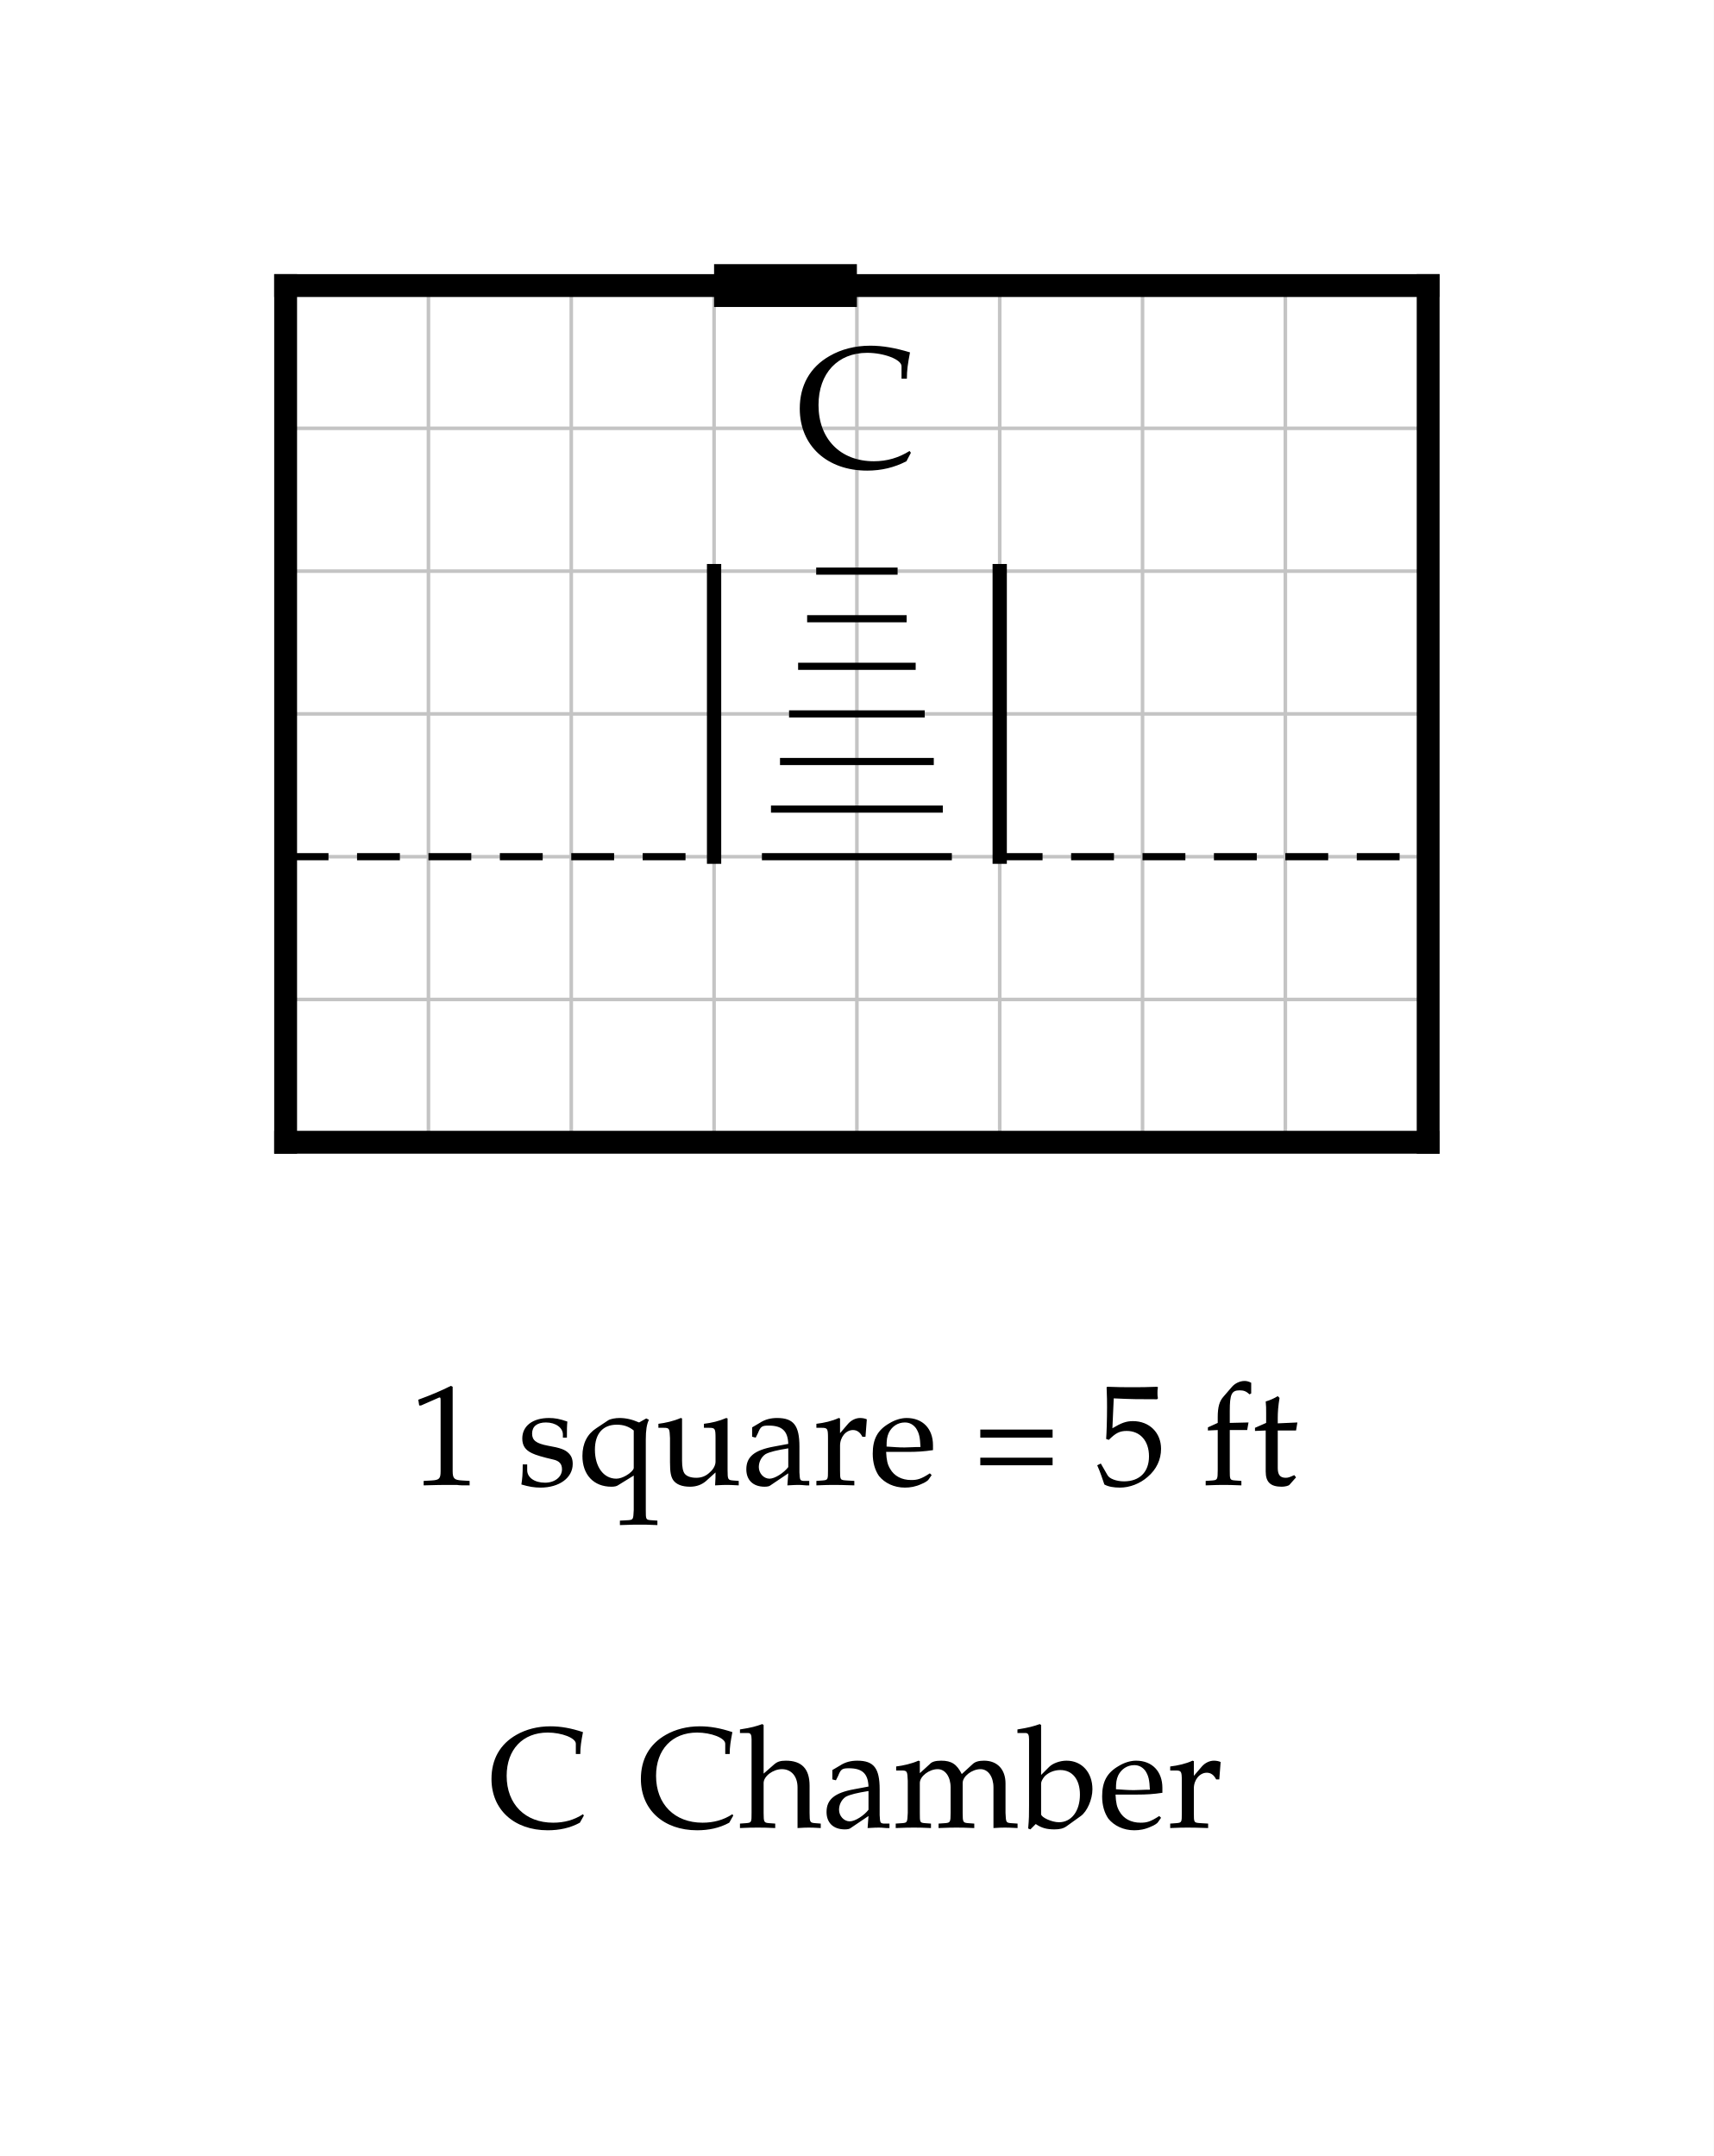
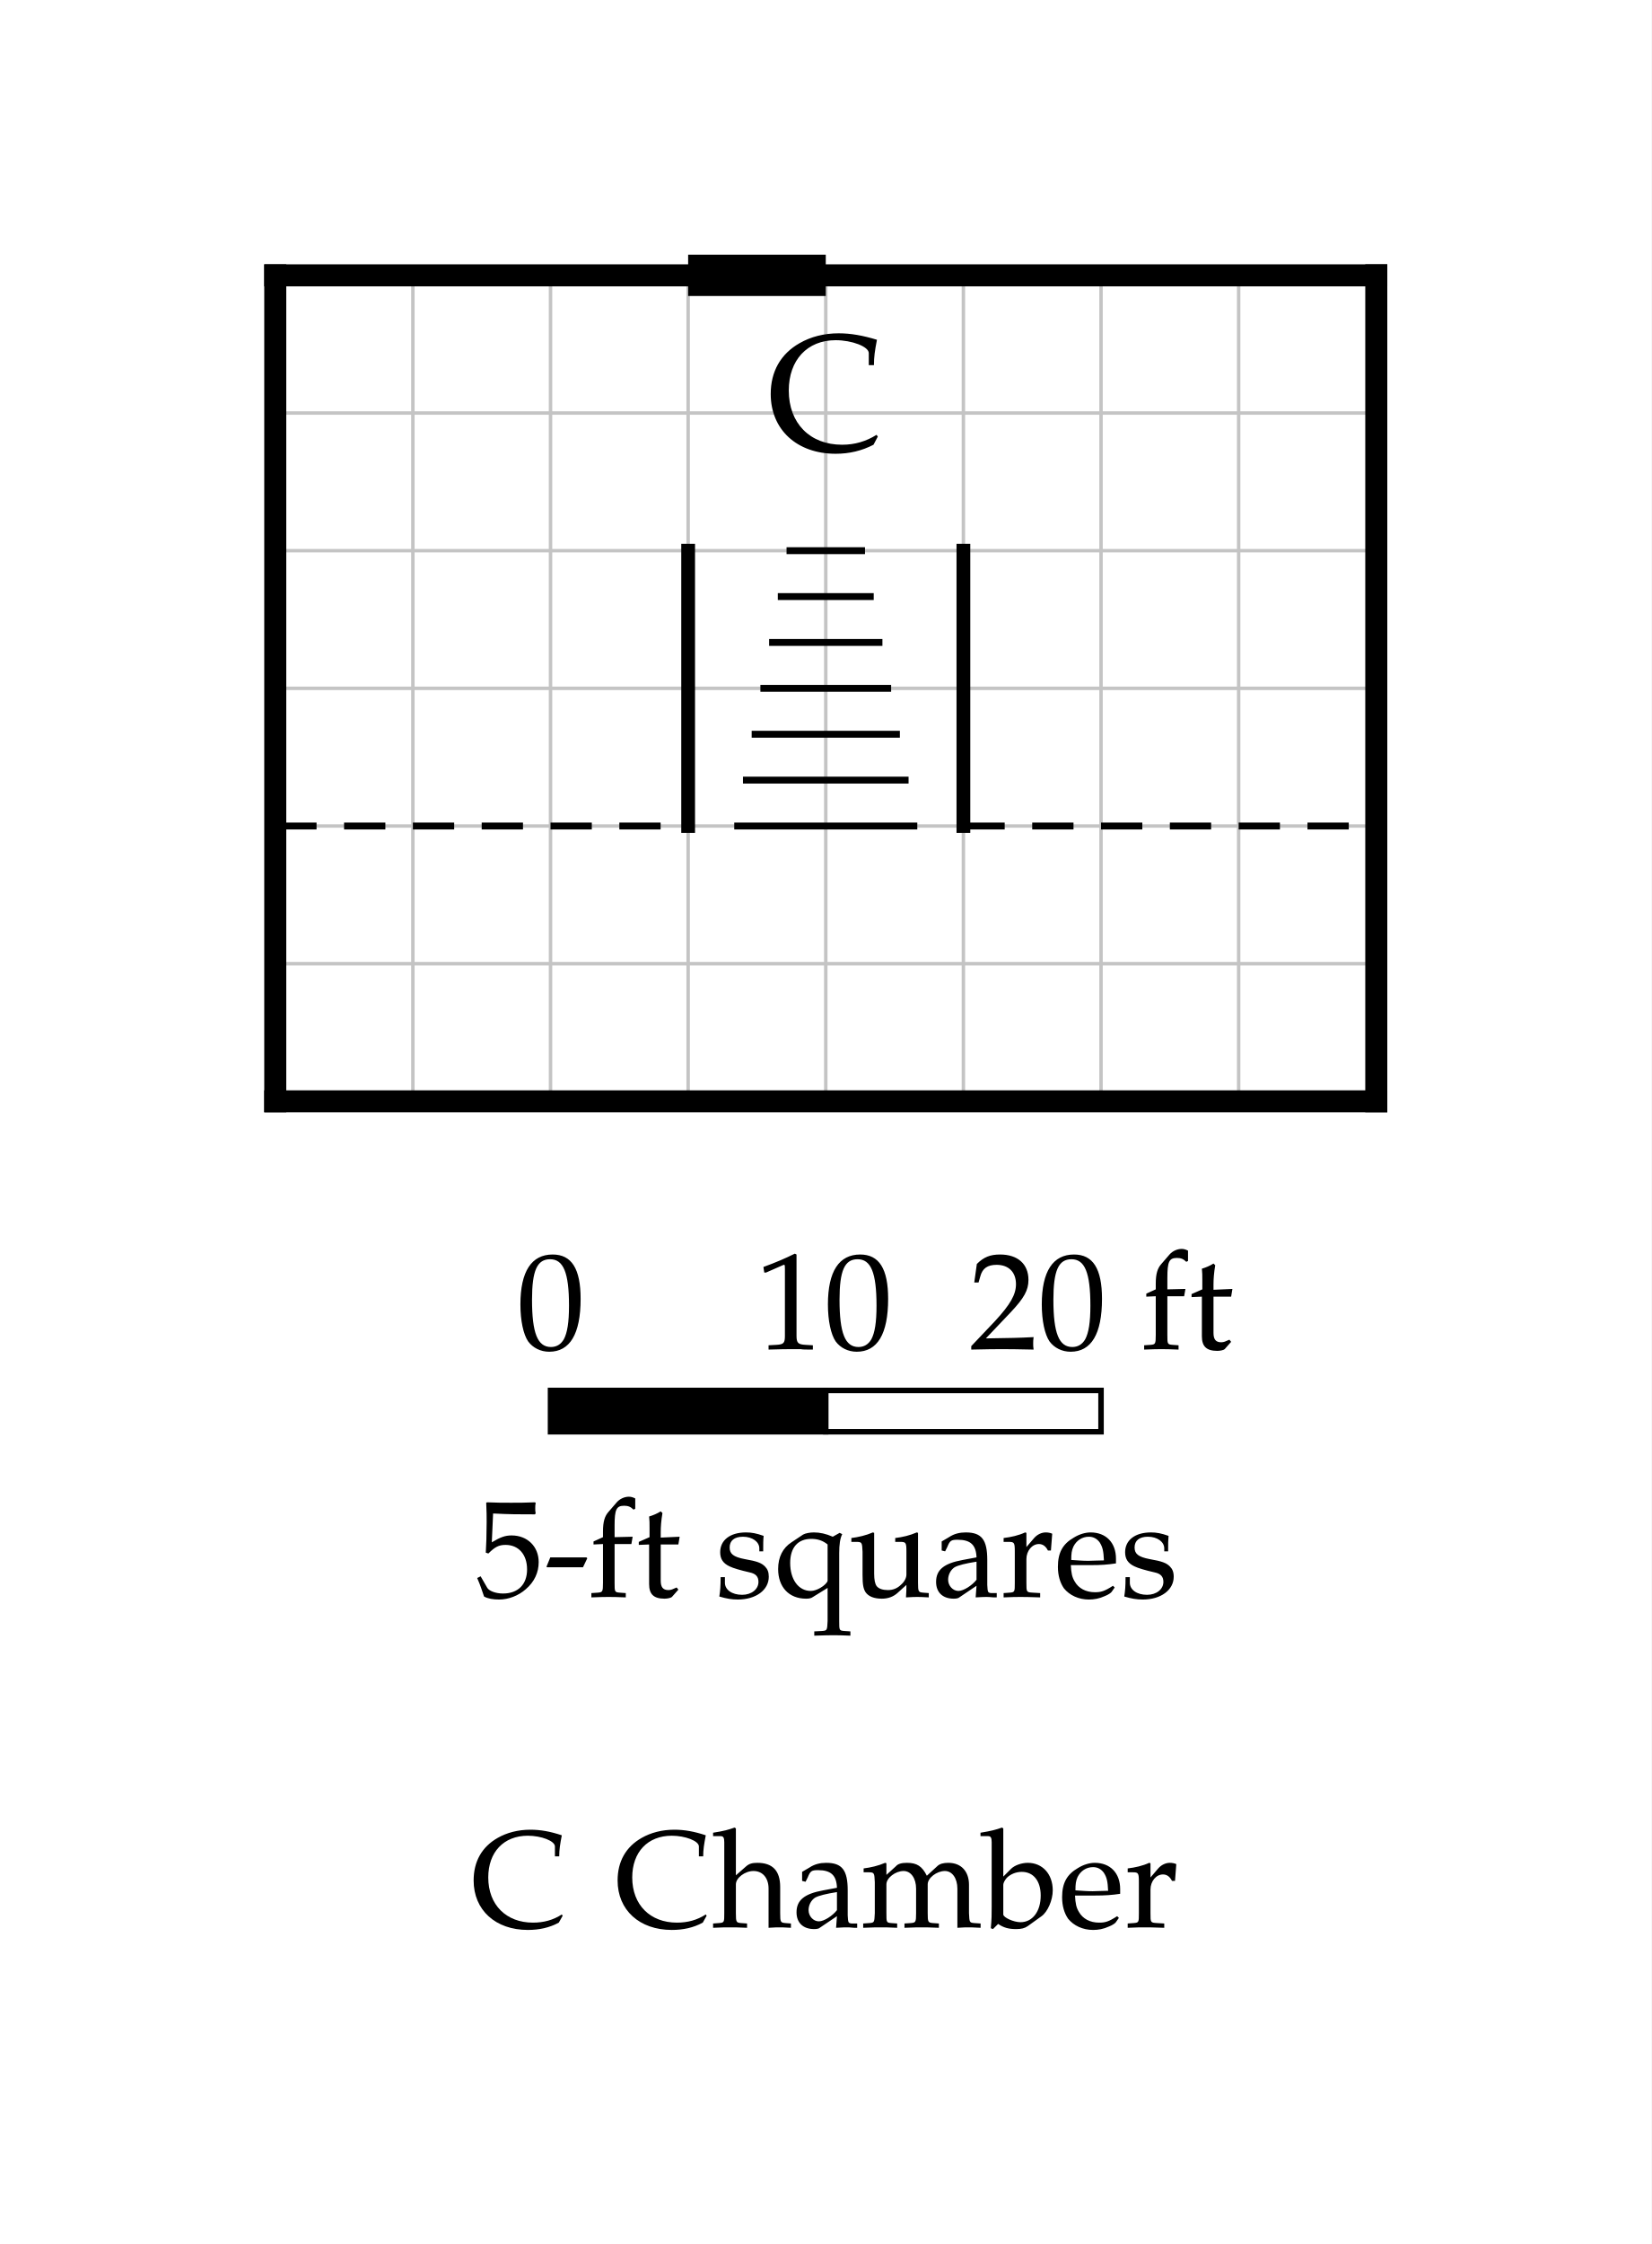
- <svg xmlns="http://www.w3.org/2000/svg" width="600" height="755" viewBox="-10 -10 60 75.5" font-family="Palatino, Georgia, Times New Roman, serif" font-weight="400" fill="black">
-   <rect x="-10" y="-10" width="60" height="75.5" fill="white" />
+ <svg xmlns="http://www.w3.org/2000/svg" width="600" height="815" viewBox="-10 -10 60 81.5" font-family="Palatino, Georgia, Times New Roman, serif" font-weight="400" fill="black">
+   <rect x="-10" y="-10" width="60" height="81.5" fill="white" />
  <defs>
    <clipPath id="plan-grid">
      <path d="M0 20h40v10h-40z M0 0h40v20h-40z" />
    </clipPath>
  </defs>
  <g class="grid" clip-path="url(#plan-grid)" stroke="#c4c4c4" stroke-width="0.125">
    <line x1="0" y1="0" x2="0" y2="30" />
    <line x1="5" y1="0" x2="5" y2="30" />
    <line x1="10" y1="0" x2="10" y2="30" />
    <line x1="15" y1="0" x2="15" y2="30" />
    <line x1="20" y1="0" x2="20" y2="30" />
    <line x1="25" y1="0" x2="25" y2="30" />
    <line x1="30" y1="0" x2="30" y2="30" />
    <line x1="35" y1="0" x2="35" y2="30" />
    <line x1="40" y1="0" x2="40" y2="30" />
    <line x1="0" y1="0" x2="40" y2="0" />
    <line x1="0" y1="5" x2="40" y2="5" />
    <line x1="0" y1="10" x2="40" y2="10" />
    <line x1="0" y1="15" x2="40" y2="15" />
    <line x1="0" y1="20" x2="40" y2="20" />
    <line x1="0" y1="25" x2="40" y2="25" />
    <line x1="0" y1="30" x2="40" y2="30" />
  </g>
  <line class="wall exterior" x1="0" y1="0" x2="0" y2="30" stroke="black" stroke-width="0.8" stroke-linecap="square" />
  <line class="wall exterior" x1="0" y1="0" x2="40" y2="0" stroke="black" stroke-width="0.8" stroke-linecap="square" />
  <line class="wall exterior" x1="0" y1="30" x2="40" y2="30" stroke="black" stroke-width="0.8" stroke-linecap="square" />
  <line class="wall exterior" x1="40" y1="0" x2="40" y2="30" stroke="black" stroke-width="0.8" stroke-linecap="square" />
  <text data-block="chamber" x="20" y="5" text-anchor="middle" dominant-baseline="central" font-size="6">C</text>
  <line class="divider" x1="0" y1="20" x2="15" y2="20" stroke="black" stroke-width="0.25" stroke-dasharray="1.5 1" />
  <line class="divider" x1="25" y1="20" x2="40" y2="20" stroke="black" stroke-width="0.25" stroke-dasharray="1.5 1" />
  <g class="stairs" data-room="low">
    <line x1="15" y1="10" x2="15" y2="20" stroke="black" stroke-width="0.5" stroke-linecap="square" />
    <line x1="25" y1="10" x2="25" y2="20" stroke="black" stroke-width="0.5" stroke-linecap="square" />
    <line x1="18.575" y1="10" x2="21.425" y2="10" stroke="black" stroke-width="0.25" />
    <line x1="18.258" y1="11.667" x2="21.742" y2="11.667" stroke="black" stroke-width="0.25" />
    <line x1="17.942" y1="13.333" x2="22.058" y2="13.333" stroke="black" stroke-width="0.25" />
    <line x1="17.625" y1="15" x2="22.375" y2="15" stroke="black" stroke-width="0.25" />
    <line x1="17.308" y1="16.667" x2="22.692" y2="16.667" stroke="black" stroke-width="0.25" />
    <line x1="16.992" y1="18.333" x2="23.008" y2="18.333" stroke="black" stroke-width="0.25" />
    <line x1="16.675" y1="20" x2="23.325" y2="20" stroke="black" stroke-width="0.25" />
  </g>
  <line class="door" x1="15" y1="0" x2="20" y2="0" stroke="black" stroke-width="1.5" />
  <g class="scale" font-size="5">
-     <text x="4.348" y="42">1 square = 5 ft</text>
+     <text x="8.765" y="39">0</text>
+     <text x="17.438" y="39">10</text>
+     <text x="25.206" y="39">20 ft</text>
+     <text x="7.273" y="48">5-ft squares</text>
+     <rect x="10" y="40.5" width="10" height="1.5" fill="black" stroke="black" stroke-width="0.2" />
+     <rect x="20" y="40.5" width="10" height="1.5" fill="white" stroke="black" stroke-width="0.2" />
  </g>
  <g class="key" font-size="5">
-     <text x="7.096" y="54">C</text>
-     <text x="12.328" y="54">Chamber</text>
+     <text x="7.096" y="60">C</text>
+     <text x="12.328" y="60">Chamber</text>
  </g>
</svg>
